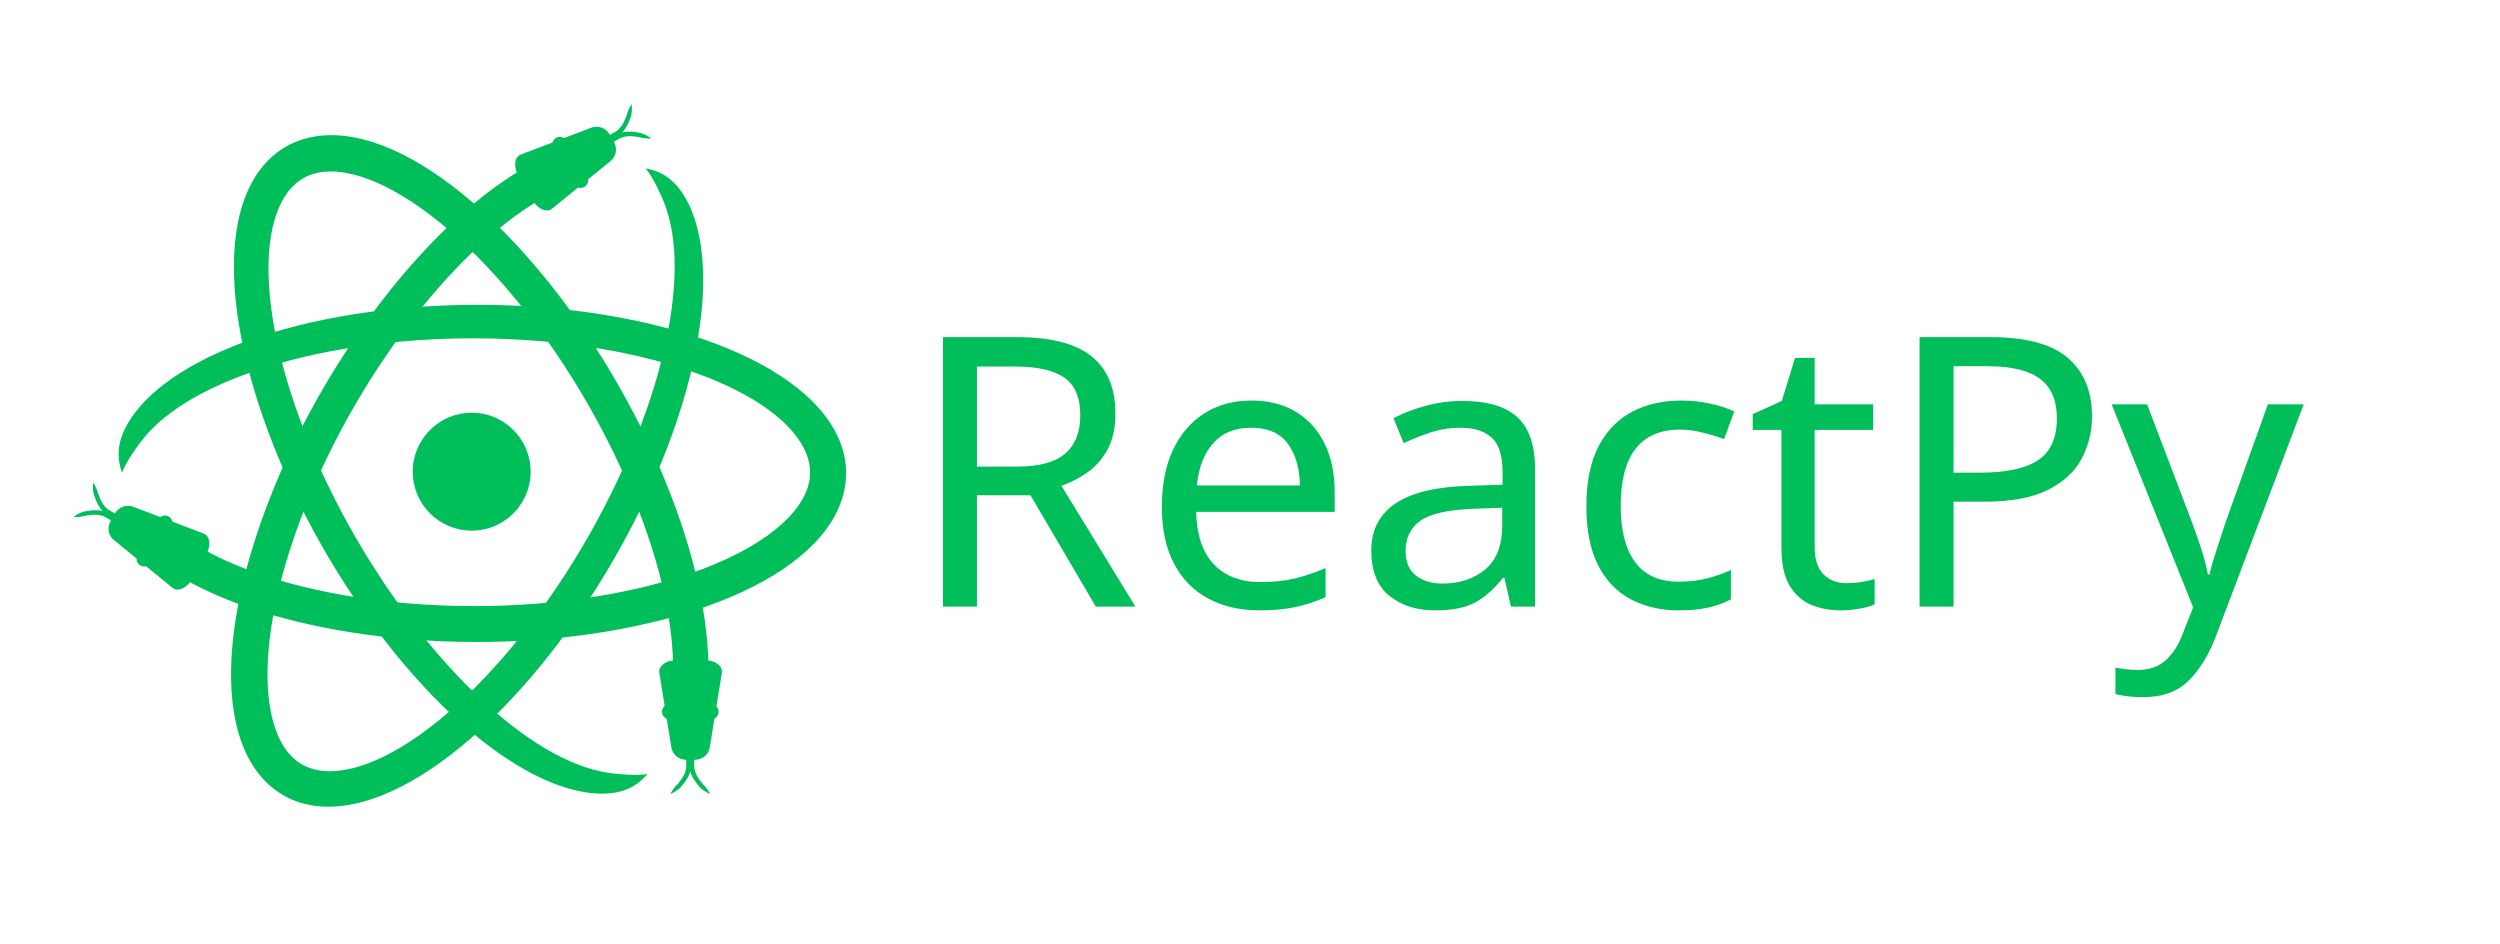
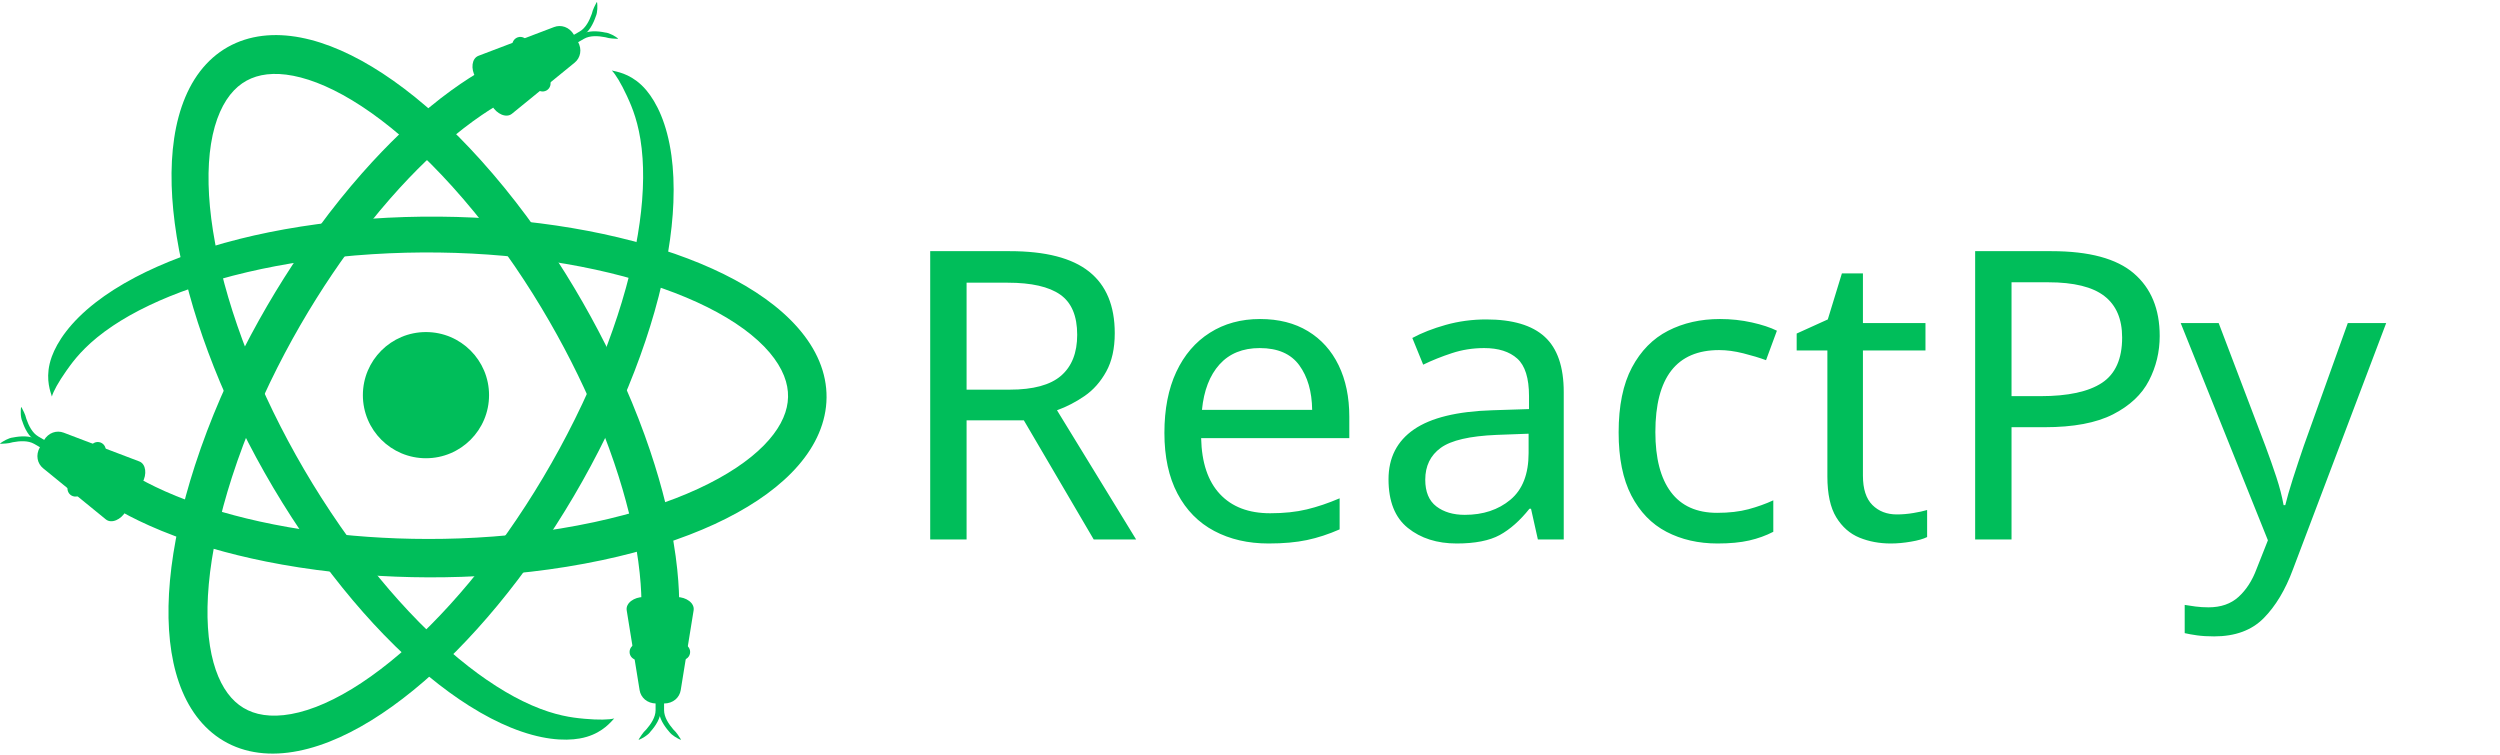
- <svg xmlns="http://www.w3.org/2000/svg" width="2650" height="1000" viewBox="0 0 701.137 264.58" version="1.1" id="svg890">
+ <svg xmlns="http://www.w3.org/2000/svg" width="2500" height="755" viewBox="0 0 661.45 199.758" version="1.1" id="svg890">
  <defs id="defs2" />
-   <g id="layer1" style="fill:#00be5a;fill-opacity:1">
+   <g id="layer1" style="fill:#00be5a;fill-opacity:1" transform="matrix(1.00941,0,0,1.00941,-20.83039,-28.98286)">
    <g id="g37902" style="fill:#00be5a;fill-opacity:1">
      <circle style="fill:#00be5a;fill-opacity:1;stroke:none;stroke-width:6.614;stroke-linecap:butt;stroke-linejoin:round;stroke-miterlimit:10;stroke-dasharray:none;stroke-opacity:1" id="path14082" cx="132.287" cy="132.287" r="16.536" />
      <g id="g31972" style="fill:#00be5a;fill-opacity:1">
        <path style="fill:#00be5a;fill-opacity:1;fill-rule:nonzero;stroke:none;stroke-width:0.554;stroke-linecap:butt;stroke-linejoin:round;stroke-miterlimit:10;stroke-dasharray:none;stroke-opacity:1" id="path15079-9-6-2" transform="rotate(150)" d="m -48.79,-278.768 c 1.376,0.38 3.778,1.699 6.747,3.784 0.413,0.29 0.848,0.602 1.3,0.936 1.27,0.935 2.877,2.211 4.689,4.048 1.746,1.769 3.714,4.09 5.797,7.198 1.754,2.617 3.582,5.784 5.4,9.609 3.15,6.626 6.228,15.151 8.701,25.733 2.217,9.481 3.907,20.455 4.684,32.69 1.491,23.475 -0.715,46.658 -5.806,65.787 -2.589,9.727 -5.815,17.997 -9.417,24.598 -1.89,3.464 -3.853,6.412 -5.843,8.866 -2.105,2.596 -4.204,4.596 -6.245,6.087 -2.052,1.498 -4.06,2.505 -6.006,3.069 -1.841,0.534 -3.662,0.684 -5.481,0.457 -1.765,-0.221 -3.612,-0.807 -5.534,-1.847 -1.888,-1.021 -3.847,-2.481 -5.835,-4.444 -3.952,-3.904 -7.831,-9.618 -11.315,-17.157 -3.524,-7.626 -6.502,-16.81 -8.749,-27.263 -5.092,-23.688 -5.202,-47.769 -3.205,-66.675 1.365,-12.917 3.647,-23.134 5.788,-30.554 0.584,-2.022 1.157,-3.839 1.698,-5.45 3.451,-10.268 6.989,-16.351 8.387,-18.666 l -8.466,-5.114 c -1.656,2.741 -5.554,9.491 -9.297,20.63 -0.584,1.738 -1.201,3.688 -1.829,5.85 -2.305,7.939 -4.738,18.715 -6.211,32.24 -2.147,19.719 -2.13,44.904 3.184,69.869 2.35,11.038 5.524,20.972 9.42,29.418 3.832,8.308 8.351,15.153 13.43,20.145 2.577,2.533 5.313,4.602 8.189,6.136 2.948,1.572 6.017,2.567 9.156,2.926 3.253,0.371 6.458,0.046 9.548,-0.9 3.229,-0.988 6.248,-2.627 9.037,-4.738 2.777,-2.102 5.434,-4.74 7.951,-7.905 2.381,-2.993 4.634,-6.454 6.74,-10.363 4.003,-7.43 7.455,-16.453 10.167,-26.762 5.325,-20.244 7.542,-44.486 5.824,-68.86 -0.897,-12.733 -2.778,-24.21 -5.276,-34.175 -2.787,-11.118 -6.298,-20.193 -10.041,-27.312 -2.161,-4.112 -4.386,-7.547 -6.592,-10.39 -2.625,-3.383 -5.196,-5.894 -7.583,-7.736 -2.491,-1.922 -4.75,-3.093 -6.61,-3.777 -0.658,-0.242 -1.293,-0.43 -1.899,-0.572 -4.366,-1.025 -7.442,0.259 -8.603,0.588 z" />
        <g id="g27478" transform="translate(-4.840611,-166.8366)" style="fill:#00be5a;fill-opacity:1">
          <g id="g2188-2-9-4-3" style="fill:#00be5a;fill-opacity:1" transform="matrix(6.9641189e-8,14.64499,-19.33674,9.1951804e-8,300.3223,141.467)">
            <path style="fill:#00be5a;fill-opacity:1;fill-rule:nonzero;stroke:none;stroke-width:0.185;stroke-linecap:butt;stroke-linejoin:miter;stroke-miterlimit:4;stroke-dasharray:none;stroke-opacity:1" d="m 16.139,5.327 h 0.265 c 0.124,0 0.247,0.062 0.344,0.126 0.056,0.047 0.142,0.085 0.174,0.101 0.013,0.003 0.011,0.003 0.011,0.003 0,0 8.03e-4,0.001 -0.003,-0.011 -0.018,-0.032 -0.074,-0.114 -0.143,-0.15 C 16.686,5.327 16.545,5.257 16.404,5.257 h -0.265 z" id="path1101-6-9-2-83" />
            <path style="fill:#00be5a;fill-opacity:1;fill-rule:nonzero;stroke:none;stroke-width:0.185;stroke-linecap:butt;stroke-linejoin:miter;stroke-miterlimit:4;stroke-dasharray:none;stroke-opacity:1" d="m 16.139,5.282 h 0.265 c 0.141,0 0.282,-0.071 0.383,-0.138 0.069,-0.037 0.125,-0.119 0.143,-0.15 0.004,-0.013 0.003,-0.011 0.003,-0.011 0,0 0.002,-4.753e-4 -0.011,0.003 -0.032,0.016 -0.118,0.054 -0.174,0.101 C 16.651,5.15 16.527,5.212 16.404,5.212 h -0.265 z" id="path1101-4-7-6-2-33" />
          </g>
          <path id="rect3698-3-3-9-6-5-0-2-8" style="vector-effect:none;fill:#00be5a;fill-opacity:1;fill-rule:evenodd;stroke-width:3.911;stroke-linejoin:bevel;stop-color:#000000" d="m 207.284,355.53 -3.383,20.926 c -0.309,1.911 -1.956,3.488 -4.385,3.488 h -2.004 c -2.429,0 -4.076,-1.576 -4.385,-3.488 l -3.383,-20.926 c -0.309,-1.911 1.956,-3.488 4.385,-3.488 h 8.77 c 2.429,0 4.694,1.576 4.385,3.488 z" />
          <circle style="fill:#00be5a;fill-opacity:1;stroke:none;stroke-width:1;stroke-linecap:butt;stroke-linejoin:round;stroke-miterlimit:10;stroke-dasharray:none;stroke-opacity:1" id="path22550-4-0-0" cx="204.277" cy="366.443" r="2.095" />
          <circle style="fill:#00be5a;fill-opacity:1;stroke:none;stroke-width:1;stroke-linecap:butt;stroke-linejoin:round;stroke-miterlimit:10;stroke-dasharray:none;stroke-opacity:1" id="path22550-4-2-5-4" cx="192.593" cy="366.443" r="2.095" />
        </g>
      </g>
      <g id="g31972-9" transform="rotate(120,132.2899,132.2902)" style="fill:#00be5a;fill-opacity:1">
        <path style="fill:#00be5a;fill-opacity:1;fill-rule:nonzero;stroke:none;stroke-width:0.554;stroke-linecap:butt;stroke-linejoin:round;stroke-miterlimit:10;stroke-dasharray:none;stroke-opacity:1" id="path15079-9-6-2-0" transform="rotate(150)" d="m -48.79,-278.768 c 1.376,0.38 3.778,1.699 6.747,3.784 0.413,0.29 0.848,0.602 1.3,0.936 1.27,0.935 2.877,2.211 4.689,4.048 1.746,1.769 3.714,4.09 5.797,7.198 1.754,2.617 3.582,5.784 5.4,9.609 3.15,6.626 6.228,15.151 8.701,25.733 2.217,9.481 3.907,20.455 4.684,32.69 1.491,23.475 -0.715,46.658 -5.806,65.787 -2.589,9.727 -5.815,17.997 -9.417,24.598 -1.89,3.464 -3.853,6.412 -5.843,8.866 -2.105,2.596 -4.204,4.596 -6.245,6.087 -2.052,1.498 -4.06,2.505 -6.006,3.069 -1.841,0.534 -3.662,0.684 -5.481,0.457 -1.765,-0.221 -3.612,-0.807 -5.534,-1.847 -1.888,-1.021 -3.847,-2.481 -5.835,-4.444 -3.952,-3.904 -7.831,-9.618 -11.315,-17.157 -3.524,-7.626 -6.502,-16.81 -8.749,-27.263 -5.092,-23.688 -5.202,-47.769 -3.205,-66.675 1.365,-12.917 3.647,-23.134 5.788,-30.554 0.584,-2.022 1.157,-3.839 1.698,-5.45 3.451,-10.268 6.989,-16.351 8.387,-18.666 l -8.466,-5.114 c -1.656,2.741 -5.554,9.491 -9.297,20.63 -0.584,1.738 -1.201,3.688 -1.829,5.85 -2.305,7.939 -4.738,18.715 -6.211,32.24 -2.147,19.719 -2.13,44.904 3.184,69.869 2.35,11.038 5.524,20.972 9.42,29.418 3.832,8.308 8.351,15.153 13.43,20.145 2.577,2.533 5.313,4.602 8.189,6.136 2.948,1.572 6.017,2.567 9.156,2.926 3.253,0.371 6.458,0.046 9.548,-0.9 3.229,-0.988 6.248,-2.627 9.037,-4.738 2.777,-2.102 5.434,-4.74 7.951,-7.905 2.381,-2.993 4.634,-6.454 6.74,-10.363 4.003,-7.43 7.455,-16.453 10.167,-26.762 5.325,-20.244 7.542,-44.486 5.824,-68.86 -0.897,-12.733 -2.778,-24.21 -5.276,-34.175 -2.787,-11.118 -6.298,-20.193 -10.041,-27.312 -2.161,-4.112 -4.386,-7.547 -6.592,-10.39 -2.625,-3.383 -5.196,-5.894 -7.583,-7.736 -2.491,-1.922 -4.75,-3.093 -6.61,-3.777 -0.658,-0.242 -1.293,-0.43 -1.899,-0.572 -4.366,-1.025 -7.442,0.259 -8.603,0.588 z" />
        <g id="g27478-6" transform="translate(-4.840611,-166.8366)" style="fill:#00be5a;fill-opacity:1">
          <g id="g2188-2-9-4-3-8" style="fill:#00be5a;fill-opacity:1" transform="matrix(6.9641189e-8,14.64499,-19.33674,9.1951804e-8,300.3223,141.467)">
            <path style="fill:#00be5a;fill-opacity:1;fill-rule:nonzero;stroke:none;stroke-width:0.185;stroke-linecap:butt;stroke-linejoin:miter;stroke-miterlimit:4;stroke-dasharray:none;stroke-opacity:1" d="m 16.139,5.327 h 0.265 c 0.124,0 0.247,0.062 0.344,0.126 0.056,0.047 0.142,0.085 0.174,0.101 0.013,0.003 0.011,0.003 0.011,0.003 0,0 8.03e-4,0.001 -0.003,-0.011 -0.018,-0.032 -0.074,-0.114 -0.143,-0.15 C 16.686,5.327 16.545,5.257 16.404,5.257 h -0.265 z" id="path1101-6-9-2-83-7" />
            <path style="fill:#00be5a;fill-opacity:1;fill-rule:nonzero;stroke:none;stroke-width:0.185;stroke-linecap:butt;stroke-linejoin:miter;stroke-miterlimit:4;stroke-dasharray:none;stroke-opacity:1" d="m 16.139,5.282 h 0.265 c 0.141,0 0.282,-0.071 0.383,-0.138 0.069,-0.037 0.125,-0.119 0.143,-0.15 0.004,-0.013 0.003,-0.011 0.003,-0.011 0,0 0.002,-4.753e-4 -0.011,0.003 -0.032,0.016 -0.118,0.054 -0.174,0.101 C 16.651,5.15 16.527,5.212 16.404,5.212 h -0.265 z" id="path1101-4-7-6-2-33-9" />
          </g>
          <path id="rect3698-3-3-9-6-5-0-2-8-0" style="vector-effect:none;fill:#00be5a;fill-opacity:1;fill-rule:evenodd;stroke-width:3.911;stroke-linejoin:bevel;stop-color:#000000" d="m 207.284,355.53 -3.383,20.926 c -0.309,1.911 -1.956,3.488 -4.385,3.488 h -2.004 c -2.429,0 -4.076,-1.576 -4.385,-3.488 l -3.383,-20.926 c -0.309,-1.911 1.956,-3.488 4.385,-3.488 h 8.77 c 2.429,0 4.694,1.576 4.385,3.488 z" />
          <circle style="fill:#00be5a;fill-opacity:1;stroke:none;stroke-width:1;stroke-linecap:butt;stroke-linejoin:round;stroke-miterlimit:10;stroke-dasharray:none;stroke-opacity:1" id="path22550-4-0-0-3" cx="204.277" cy="366.443" r="2.095" />
          <circle style="fill:#00be5a;fill-opacity:1;stroke:none;stroke-width:1;stroke-linecap:butt;stroke-linejoin:round;stroke-miterlimit:10;stroke-dasharray:none;stroke-opacity:1" id="path22550-4-2-5-4-3" cx="192.593" cy="366.443" r="2.095" />
        </g>
      </g>
      <g id="g31972-2" transform="rotate(-120,132.2901,132.2902)" style="fill:#00be5a;fill-opacity:1">
        <path style="fill:#00be5a;fill-opacity:1;fill-rule:nonzero;stroke:none;stroke-width:0.554;stroke-linecap:butt;stroke-linejoin:round;stroke-miterlimit:10;stroke-dasharray:none;stroke-opacity:1" id="path15079-9-6-2-6" transform="rotate(150)" d="m -48.79,-278.768 c 1.376,0.38 3.778,1.699 6.747,3.784 0.413,0.29 0.848,0.602 1.3,0.936 1.27,0.935 2.877,2.211 4.689,4.048 1.746,1.769 3.714,4.09 5.797,7.198 1.754,2.617 3.582,5.784 5.4,9.609 3.15,6.626 6.228,15.151 8.701,25.733 2.217,9.481 3.907,20.455 4.684,32.69 1.491,23.475 -0.715,46.658 -5.806,65.787 -2.589,9.727 -5.815,17.997 -9.417,24.598 -1.89,3.464 -3.853,6.412 -5.843,8.866 -2.105,2.596 -4.204,4.596 -6.245,6.087 -2.052,1.498 -4.06,2.505 -6.006,3.069 -1.841,0.534 -3.662,0.684 -5.481,0.457 -1.765,-0.221 -3.612,-0.807 -5.534,-1.847 -1.888,-1.021 -3.847,-2.481 -5.835,-4.444 -3.952,-3.904 -7.831,-9.618 -11.315,-17.157 -3.524,-7.626 -6.502,-16.81 -8.749,-27.263 -5.092,-23.688 -5.202,-47.769 -3.205,-66.675 1.365,-12.917 3.647,-23.134 5.788,-30.554 0.584,-2.022 1.157,-3.839 1.698,-5.45 3.451,-10.268 6.989,-16.351 8.387,-18.666 l -8.466,-5.114 c -1.656,2.741 -5.554,9.491 -9.297,20.63 -0.584,1.738 -1.201,3.688 -1.829,5.85 -2.305,7.939 -4.738,18.715 -6.211,32.24 -2.147,19.719 -2.13,44.904 3.184,69.869 2.35,11.038 5.524,20.972 9.42,29.418 3.832,8.308 8.351,15.153 13.43,20.145 2.577,2.533 5.313,4.602 8.189,6.136 2.948,1.572 6.017,2.567 9.156,2.926 3.253,0.371 6.458,0.046 9.548,-0.9 3.229,-0.988 6.248,-2.627 9.037,-4.738 2.777,-2.102 5.434,-4.74 7.951,-7.905 2.381,-2.993 4.634,-6.454 6.74,-10.363 4.003,-7.43 7.455,-16.453 10.167,-26.762 5.325,-20.244 7.542,-44.486 5.824,-68.86 -0.897,-12.733 -2.778,-24.21 -5.276,-34.175 -2.787,-11.118 -6.298,-20.193 -10.041,-27.312 -2.161,-4.112 -4.386,-7.547 -6.592,-10.39 -2.625,-3.383 -5.196,-5.894 -7.583,-7.736 -2.491,-1.922 -4.75,-3.093 -6.61,-3.777 -0.658,-0.242 -1.293,-0.43 -1.899,-0.572 -4.366,-1.025 -7.442,0.259 -8.603,0.588 z" />
        <g id="g27478-5" transform="translate(-4.840611,-166.8366)" style="fill:#00be5a;fill-opacity:1">
          <g id="g2188-2-9-4-3-2" style="fill:#00be5a;fill-opacity:1" transform="matrix(6.9641189e-8,14.64499,-19.33674,9.1951804e-8,300.3223,141.467)">
            <path style="fill:#00be5a;fill-opacity:1;fill-rule:nonzero;stroke:none;stroke-width:0.185;stroke-linecap:butt;stroke-linejoin:miter;stroke-miterlimit:4;stroke-dasharray:none;stroke-opacity:1" d="m 16.139,5.327 h 0.265 c 0.124,0 0.247,0.062 0.344,0.126 0.056,0.047 0.142,0.085 0.174,0.101 0.013,0.003 0.011,0.003 0.011,0.003 0,0 8.03e-4,0.001 -0.003,-0.011 -0.018,-0.032 -0.074,-0.114 -0.143,-0.15 C 16.686,5.327 16.545,5.257 16.404,5.257 h -0.265 z" id="path1101-6-9-2-83-6" />
            <path style="fill:#00be5a;fill-opacity:1;fill-rule:nonzero;stroke:none;stroke-width:0.185;stroke-linecap:butt;stroke-linejoin:miter;stroke-miterlimit:4;stroke-dasharray:none;stroke-opacity:1" d="m 16.139,5.282 h 0.265 c 0.141,0 0.282,-0.071 0.383,-0.138 0.069,-0.037 0.125,-0.119 0.143,-0.15 0.004,-0.013 0.003,-0.011 0.003,-0.011 0,0 0.002,-4.753e-4 -0.011,0.003 -0.032,0.016 -0.118,0.054 -0.174,0.101 C 16.651,5.15 16.527,5.212 16.404,5.212 h -0.265 z" id="path1101-4-7-6-2-33-5" />
          </g>
          <path id="rect3698-3-3-9-6-5-0-2-8-8" style="vector-effect:none;fill:#00be5a;fill-opacity:1;fill-rule:evenodd;stroke-width:3.911;stroke-linejoin:bevel;stop-color:#000000" d="m 207.284,355.53 -3.383,20.926 c -0.309,1.911 -1.956,3.488 -4.385,3.488 h -2.004 c -2.429,0 -4.076,-1.576 -4.385,-3.488 l -3.383,-20.926 c -0.309,-1.911 1.956,-3.488 4.385,-3.488 h 8.77 c 2.429,0 4.694,1.576 4.385,3.488 z" />
          <circle style="fill:#00be5a;fill-opacity:1;stroke:none;stroke-width:1;stroke-linecap:butt;stroke-linejoin:round;stroke-miterlimit:10;stroke-dasharray:none;stroke-opacity:1" id="path22550-4-0-0-7" cx="204.277" cy="366.443" r="2.095" />
          <circle style="fill:#00be5a;fill-opacity:1;stroke:none;stroke-width:1;stroke-linecap:butt;stroke-linejoin:round;stroke-miterlimit:10;stroke-dasharray:none;stroke-opacity:1" id="path22550-4-2-5-4-9" cx="192.593" cy="366.443" r="2.095" />
        </g>
      </g>
    </g>
  </g>
-   <text xml:space="preserve" style="font-weight:bold;font-size:105.832px;line-height:1.25;font-family:sans-serif;-inkscape-font-specification:'sans-serif Bold';letter-spacing:0px;word-spacing:0px;stroke-width:0.265;fill:#00be5a;fill-opacity:1" x="254.193" y="170.117" id="text5299">
-     <tspan id="tspan5297" style="font-style:normal;font-variant:normal;font-weight:normal;font-stretch:normal;font-size:105.832px;font-family:sans-serif;-inkscape-font-specification:sans-serif;stroke-width:0.265;fill:#00be5a;fill-opacity:1" x="254.193" y="170.117">ReactPy</tspan>
+   <text xml:space="preserve" style="font-weight:bold;font-size:106.828px;line-height:1.25;font-family:sans-serif;-inkscape-font-specification:'sans-serif Bold';letter-spacing:0px;word-spacing:0px;fill:#00be5a;fill-opacity:1;stroke-width:0.267" x="235.754" y="142.734" id="text5299">
+     <tspan id="tspan5297" style="font-style:normal;font-variant:normal;font-weight:normal;font-stretch:normal;font-size:106.828px;font-family:sans-serif;-inkscape-font-specification:sans-serif;fill:#00be5a;fill-opacity:1;stroke-width:0.267" x="235.754" y="142.734">ReactPy</tspan>
  </text>
</svg>
